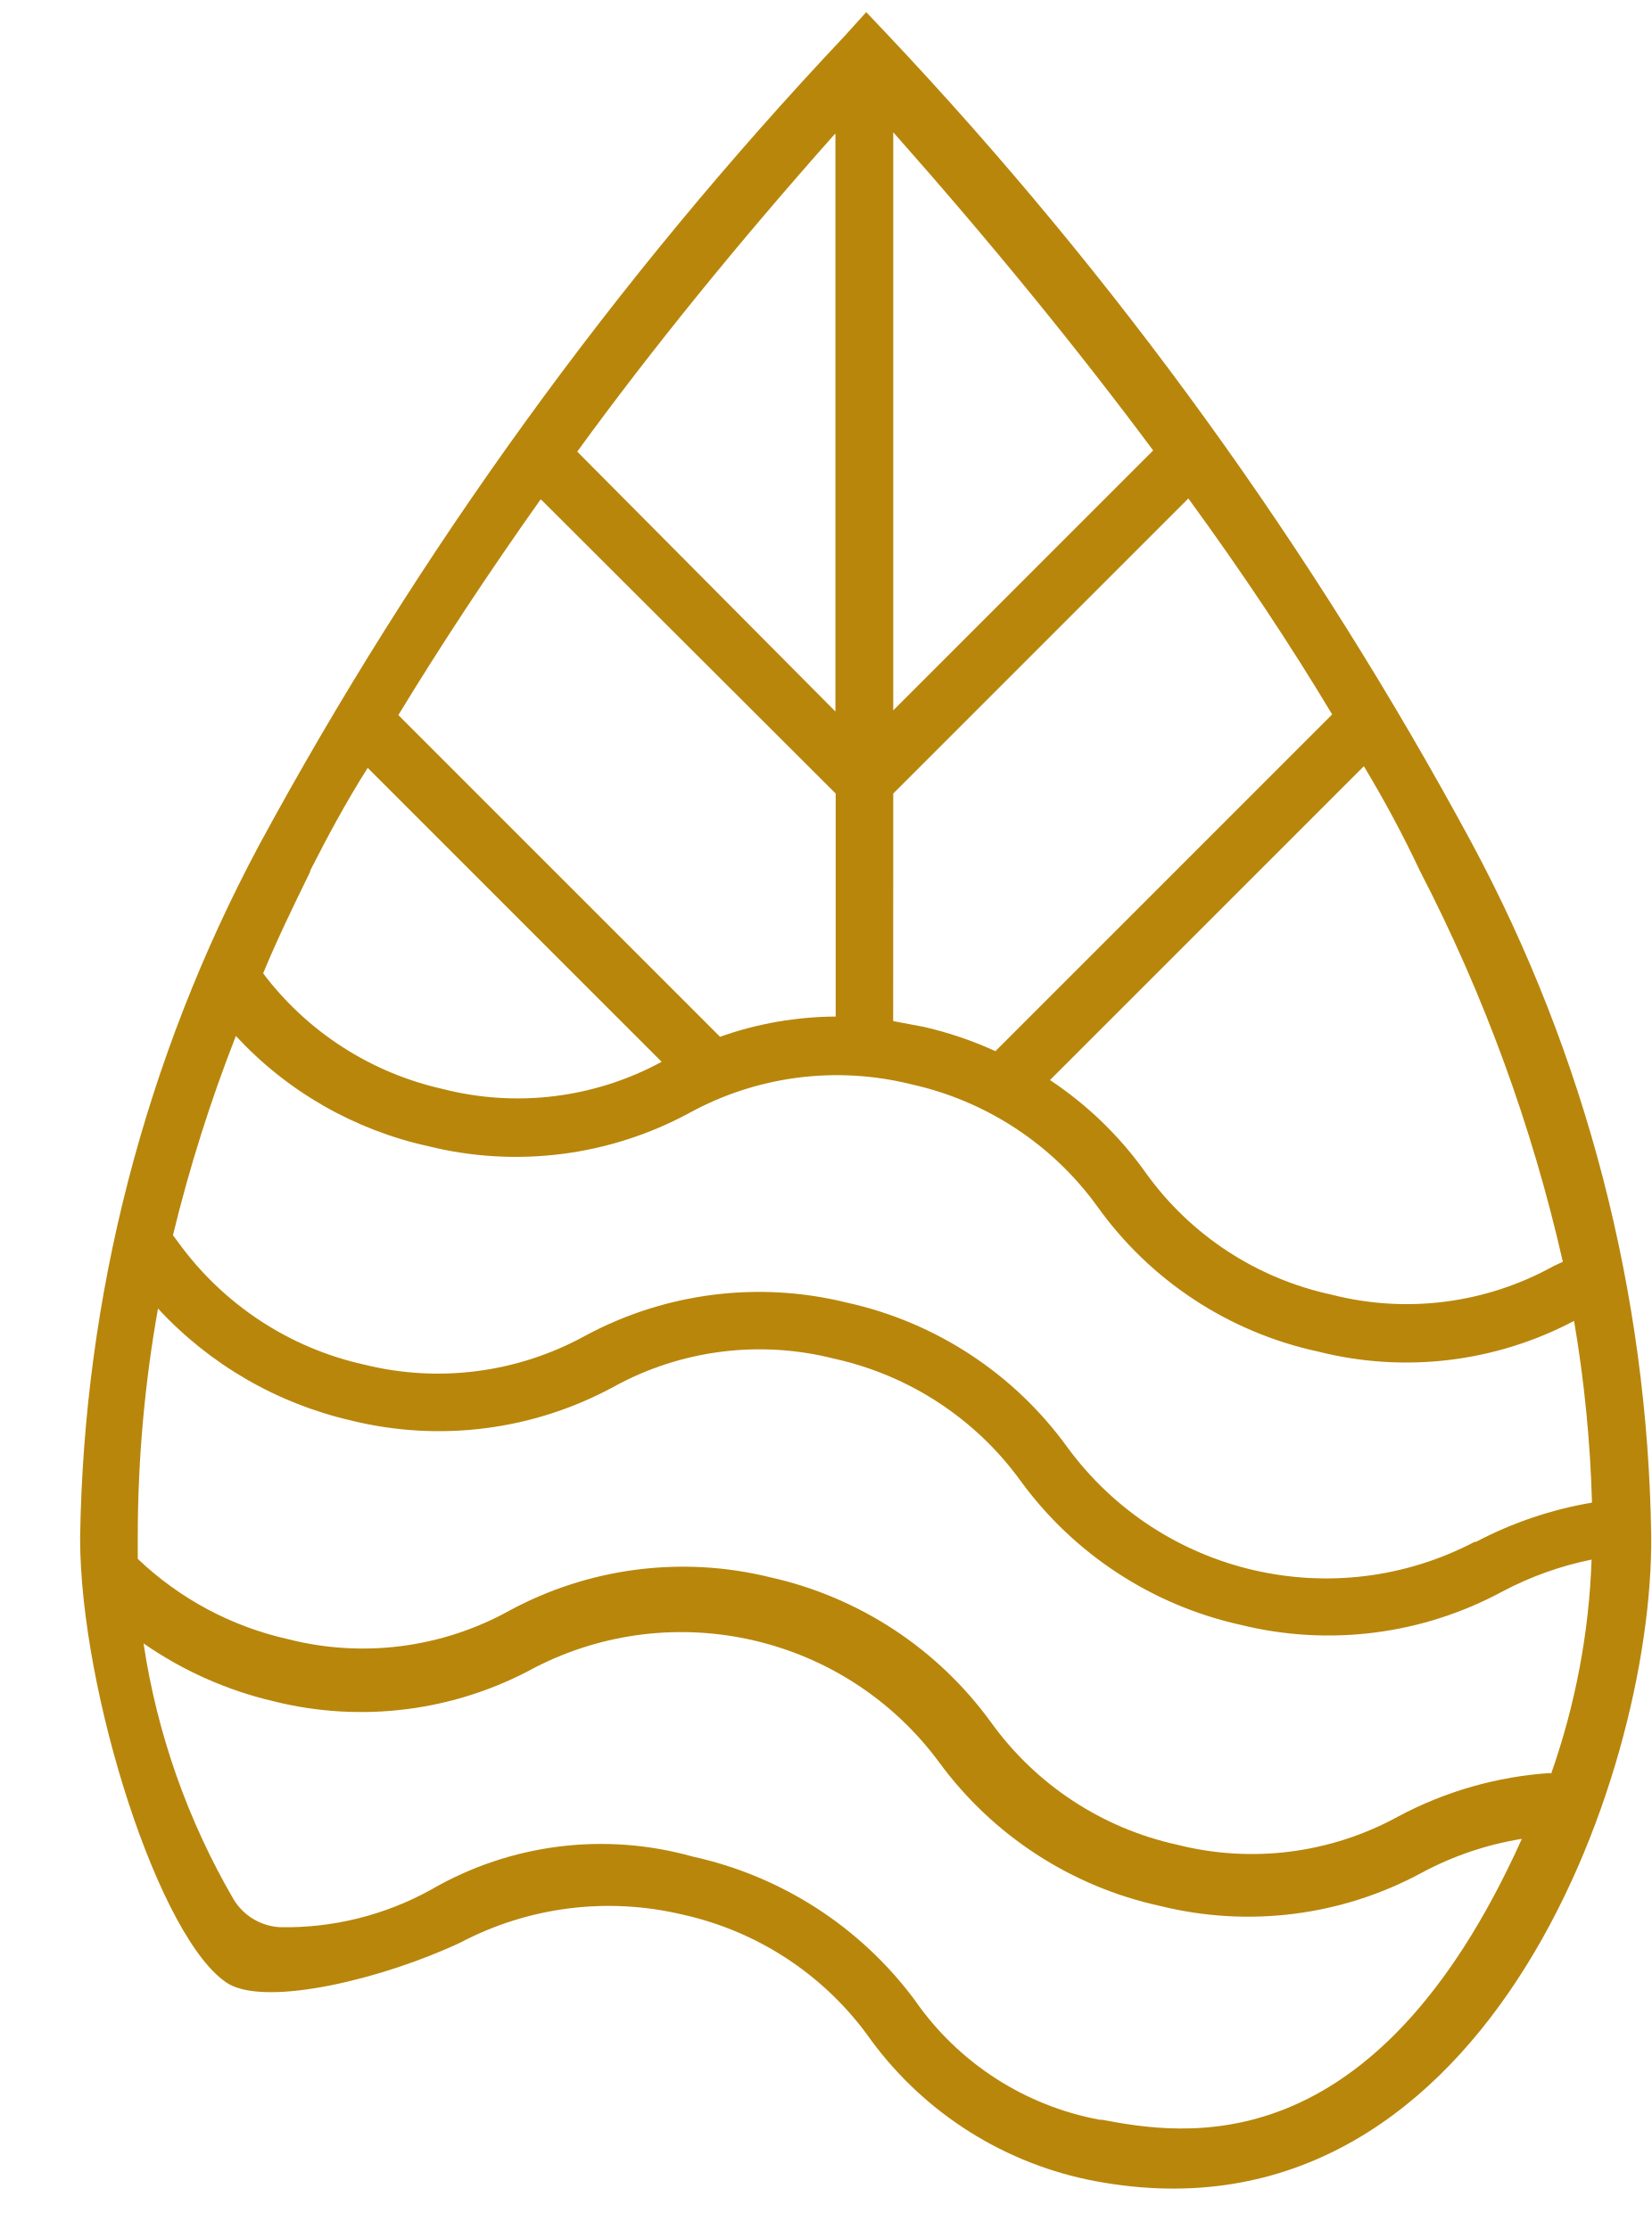
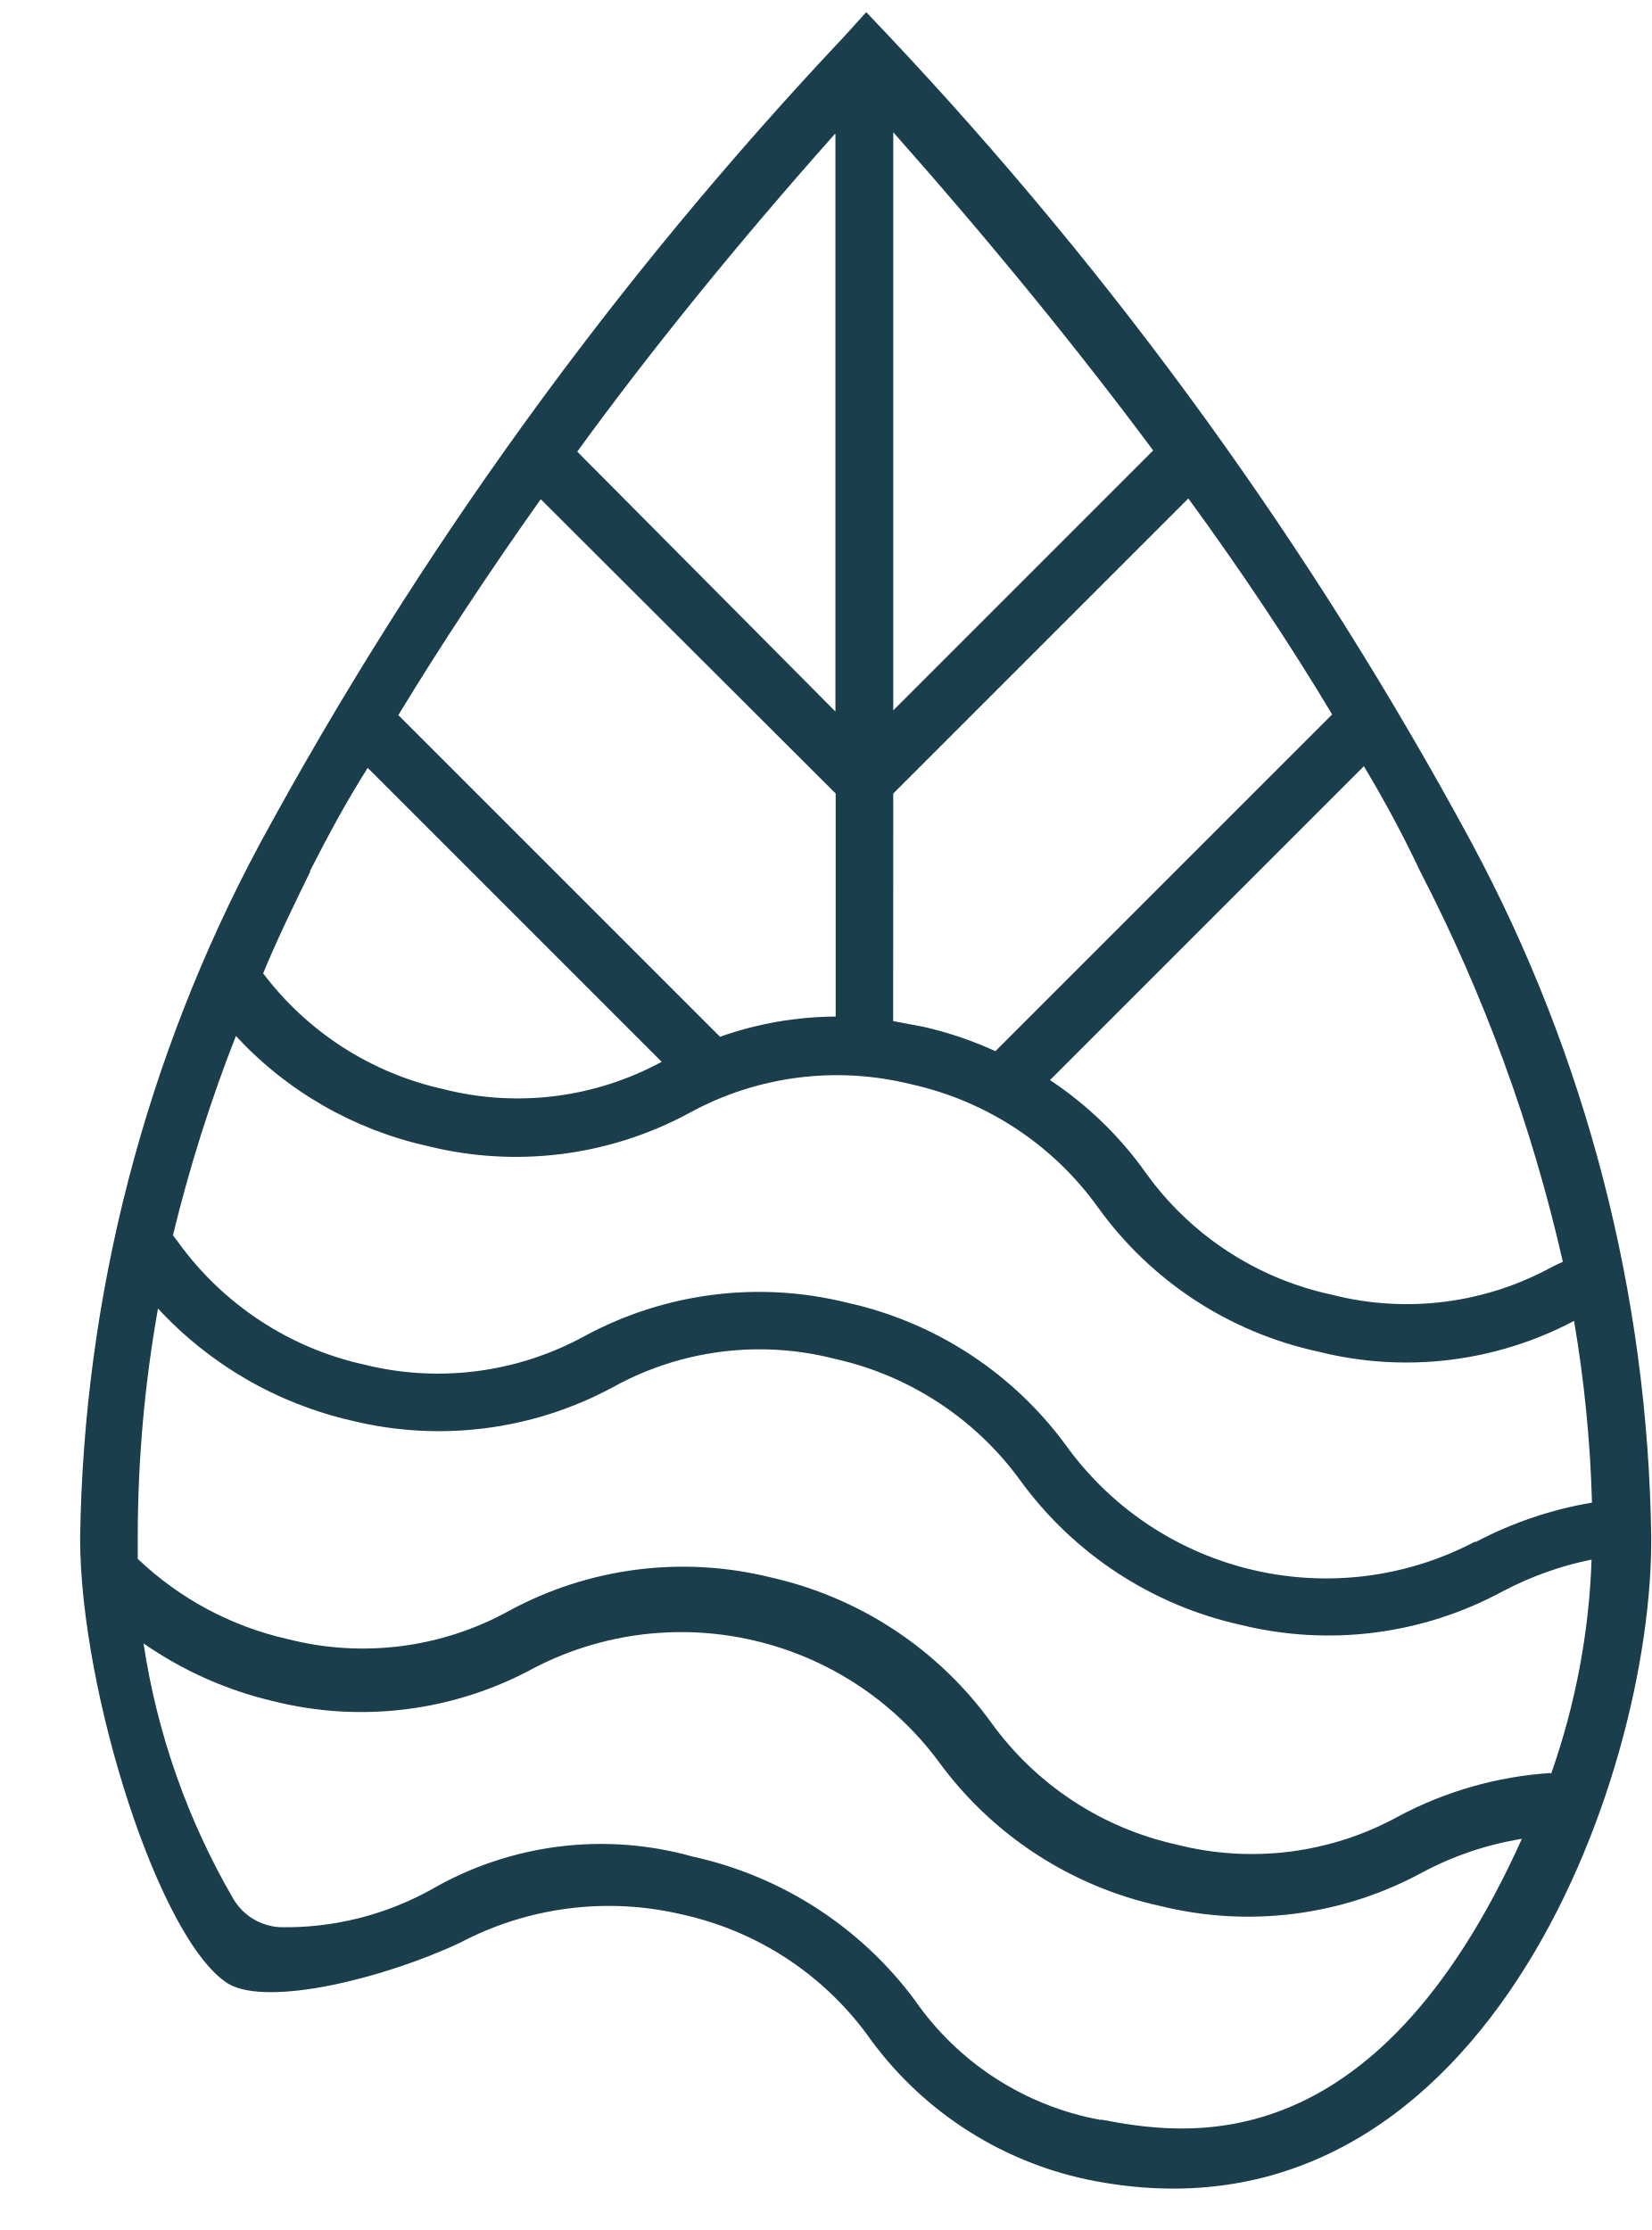
<svg xmlns="http://www.w3.org/2000/svg" width="20px" height="27px" viewBox="0 0 20 27" version="1.1">
  <g stroke="none" stroke-width="1" fill="none" fill-rule="evenodd">
-     <g transform="translate(0.97, 0.147)" fill="#B8860B" fill-rule="nonzero">
+     <g transform="translate(0.97, 0.147)" fill="#1a3e4c" fill-rule="nonzero">
      <path d="M19.022,18.447 C18.98,15.516 18.234,12.638 16.847,10.056 C14.925,6.498 12.546,3.207 9.77,0.266 L9.518,0 L9.252,0.294 C6.476,3.237 4.095,6.527 2.168,10.084 C0.786,12.668 0.043,15.545 0,18.475 C0,20.335 0.965,23.37 1.8,23.875 C2.282,24.148 3.667,23.812 4.6,23.375 C5.424,22.94 6.378,22.818 7.285,23.032 C8.182,23.228 8.977,23.742 9.523,24.48 C10.159,25.384 11.113,26.013 12.194,26.242 C16.959,27.223 19.05,21.391 19.022,18.447 Z M16.222,10.398 C16.997,11.895 17.579,13.486 17.952,15.13 L17.833,15.186 C17.017,15.637 16.059,15.76 15.155,15.529 C14.247,15.334 13.444,14.809 12.903,14.054 C12.589,13.611 12.195,13.23 11.743,12.93 L15.543,9.13 C15.79,9.54 16.017,9.963 16.221,10.396 L16.222,10.398 Z M9.845,1.454 C11.034,2.797 12.076,4.076 12.992,5.307 L9.845,8.454 L9.845,1.454 Z M9.845,9.461 L13.418,5.888 C14.071,6.783 14.651,7.655 15.159,8.503 L11.082,12.58 C10.804,12.453 10.513,12.354 10.215,12.286 L9.844,12.216 L9.845,9.461 Z M9.145,1.475 L9.145,8.468 L6.019,5.321 C6.914,4.09 7.954,2.808 9.138,1.475 L9.145,1.475 Z M5.582,5.902 L9.148,9.461 L9.148,12.161 C8.671,12.164 8.198,12.246 7.748,12.406 L3.853,8.511 C4.366,7.667 4.939,6.798 5.573,5.903 L5.582,5.902 Z M2.782,10.402 C2.992,9.989 3.216,9.57 3.482,9.15 L7.041,12.709 C6.231,13.149 5.284,13.267 4.391,13.038 C3.523,12.844 2.752,12.348 2.216,11.638 C2.377,11.246 2.58,10.827 2.789,10.4 L2.782,10.402 Z M12.355,25.52 C11.441,25.353 10.631,24.83 10.103,24.066 C9.446,23.183 8.493,22.568 7.418,22.332 C6.351,22.032 5.209,22.176 4.25,22.732 C3.692,23.041 3.063,23.198 2.425,23.187 C2.192,23.176 1.98,23.05 1.859,22.851 C1.303,21.896 0.932,20.844 0.768,19.751 C1.244,20.081 1.777,20.319 2.341,20.451 C3.408,20.718 4.537,20.573 5.502,20.045 C7.193,19.174 9.265,19.657 10.397,21.185 C11.047,22.075 12.001,22.696 13.078,22.93 C14.145,23.194 15.272,23.052 16.239,22.53 C16.619,22.325 17.03,22.186 17.456,22.117 C15.656,26.117 13.33,25.697 12.365,25.517 L12.355,25.52 Z M17.802,21.32 C17.159,21.362 16.532,21.541 15.963,21.844 C15.144,22.295 14.184,22.418 13.278,22.187 C12.374,21.988 11.575,21.463 11.033,20.712 C10.386,19.817 9.433,19.19 8.355,18.95 C7.288,18.687 6.16,18.832 5.194,19.356 C4.378,19.807 3.42,19.93 2.516,19.699 C1.833,19.546 1.205,19.21 0.698,18.727 L0.698,18.43 C0.7,17.513 0.782,16.598 0.943,15.696 C1.569,16.374 2.386,16.847 3.286,17.053 C4.356,17.316 5.485,17.171 6.454,16.647 C7.27,16.196 8.228,16.073 9.132,16.304 C10.038,16.504 10.839,17.028 11.384,17.779 C12.031,18.668 12.981,19.29 14.055,19.527 C15.125,19.79 16.254,19.645 17.223,19.121 C17.562,18.942 17.924,18.812 18.3,18.736 C18.27,19.621 18.104,20.495 17.81,21.33 L17.802,21.32 Z M16.886,18.52 C15.187,19.411 13.092,18.926 11.956,17.38 C11.312,16.487 10.361,15.862 9.285,15.625 C8.216,15.36 7.087,15.503 6.117,16.025 C5.3,16.475 4.344,16.6 3.439,16.375 C2.532,16.174 1.731,15.646 1.187,14.893 L1.124,14.809 C1.323,13.988 1.578,13.182 1.886,12.396 C2.507,13.068 3.319,13.533 4.212,13.73 C5.279,13.995 6.406,13.852 7.373,13.33 C8.192,12.88 9.151,12.755 10.058,12.98 C10.967,13.18 11.772,13.707 12.317,14.462 C12.958,15.359 13.91,15.984 14.988,16.217 C16.032,16.481 17.136,16.349 18.088,15.846 C18.212,16.573 18.285,17.308 18.305,18.046 C17.814,18.129 17.34,18.29 16.899,18.522 L16.886,18.52 Z" />
    </g>
  </g>
</svg>
